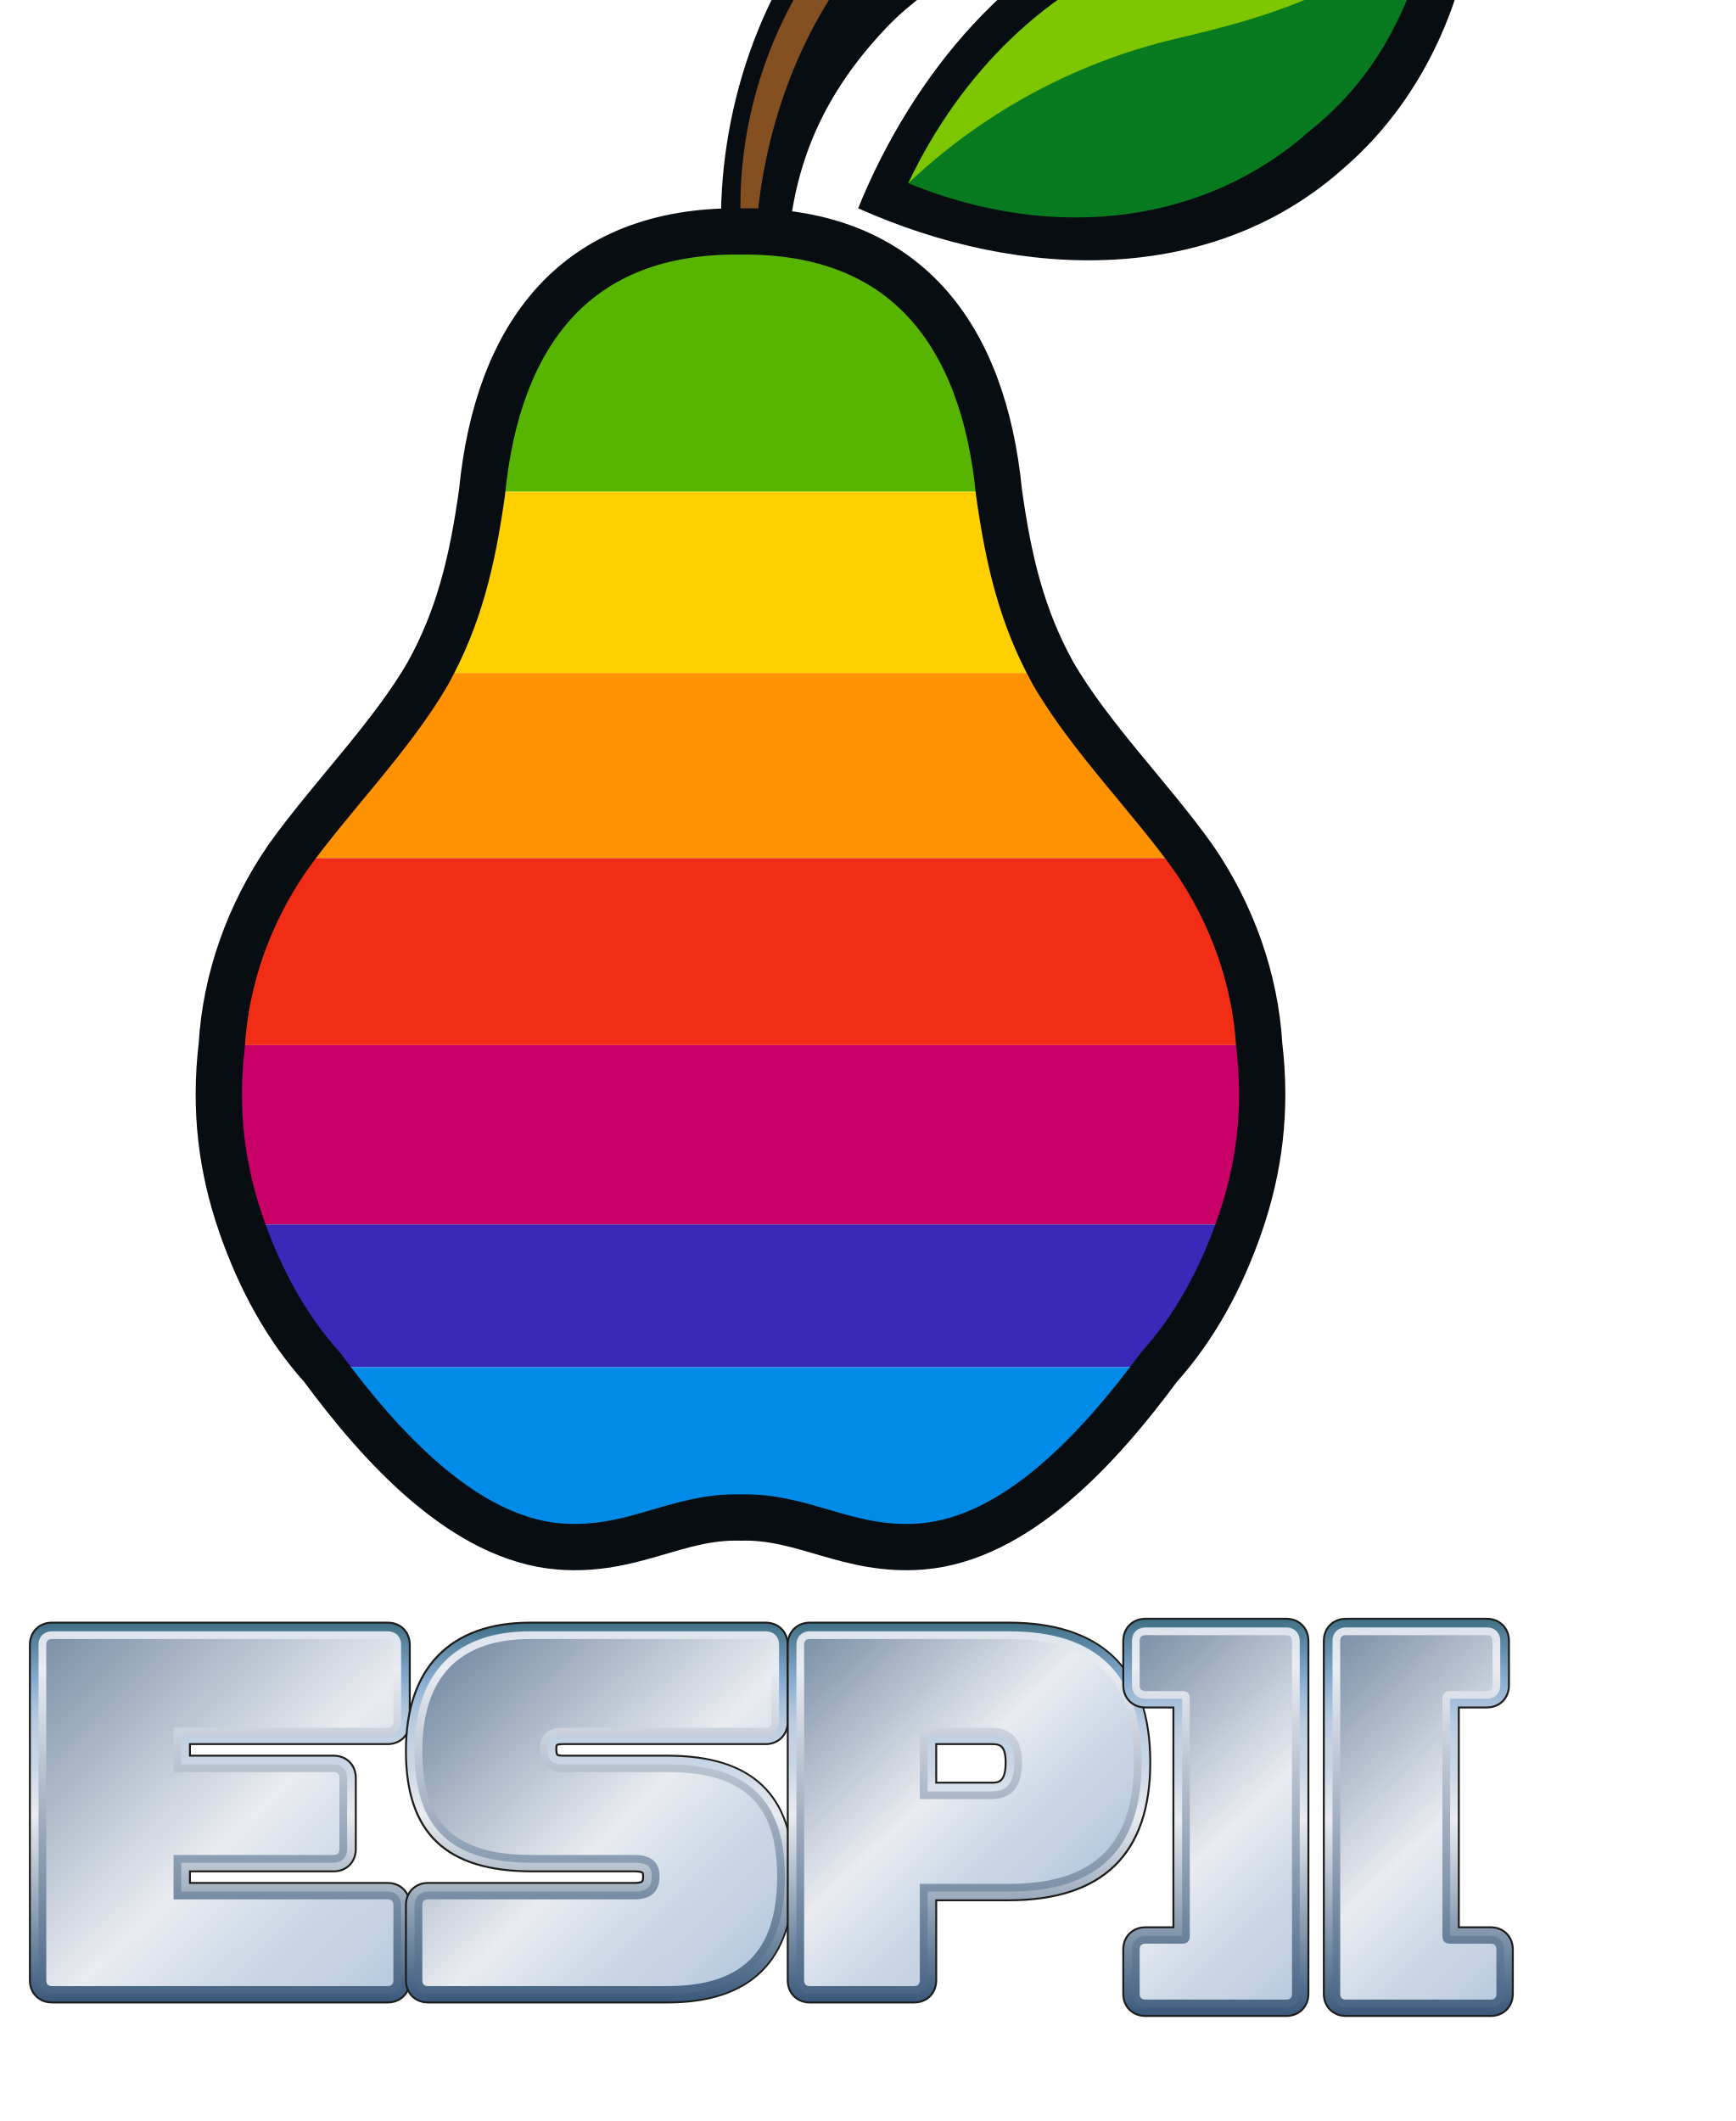
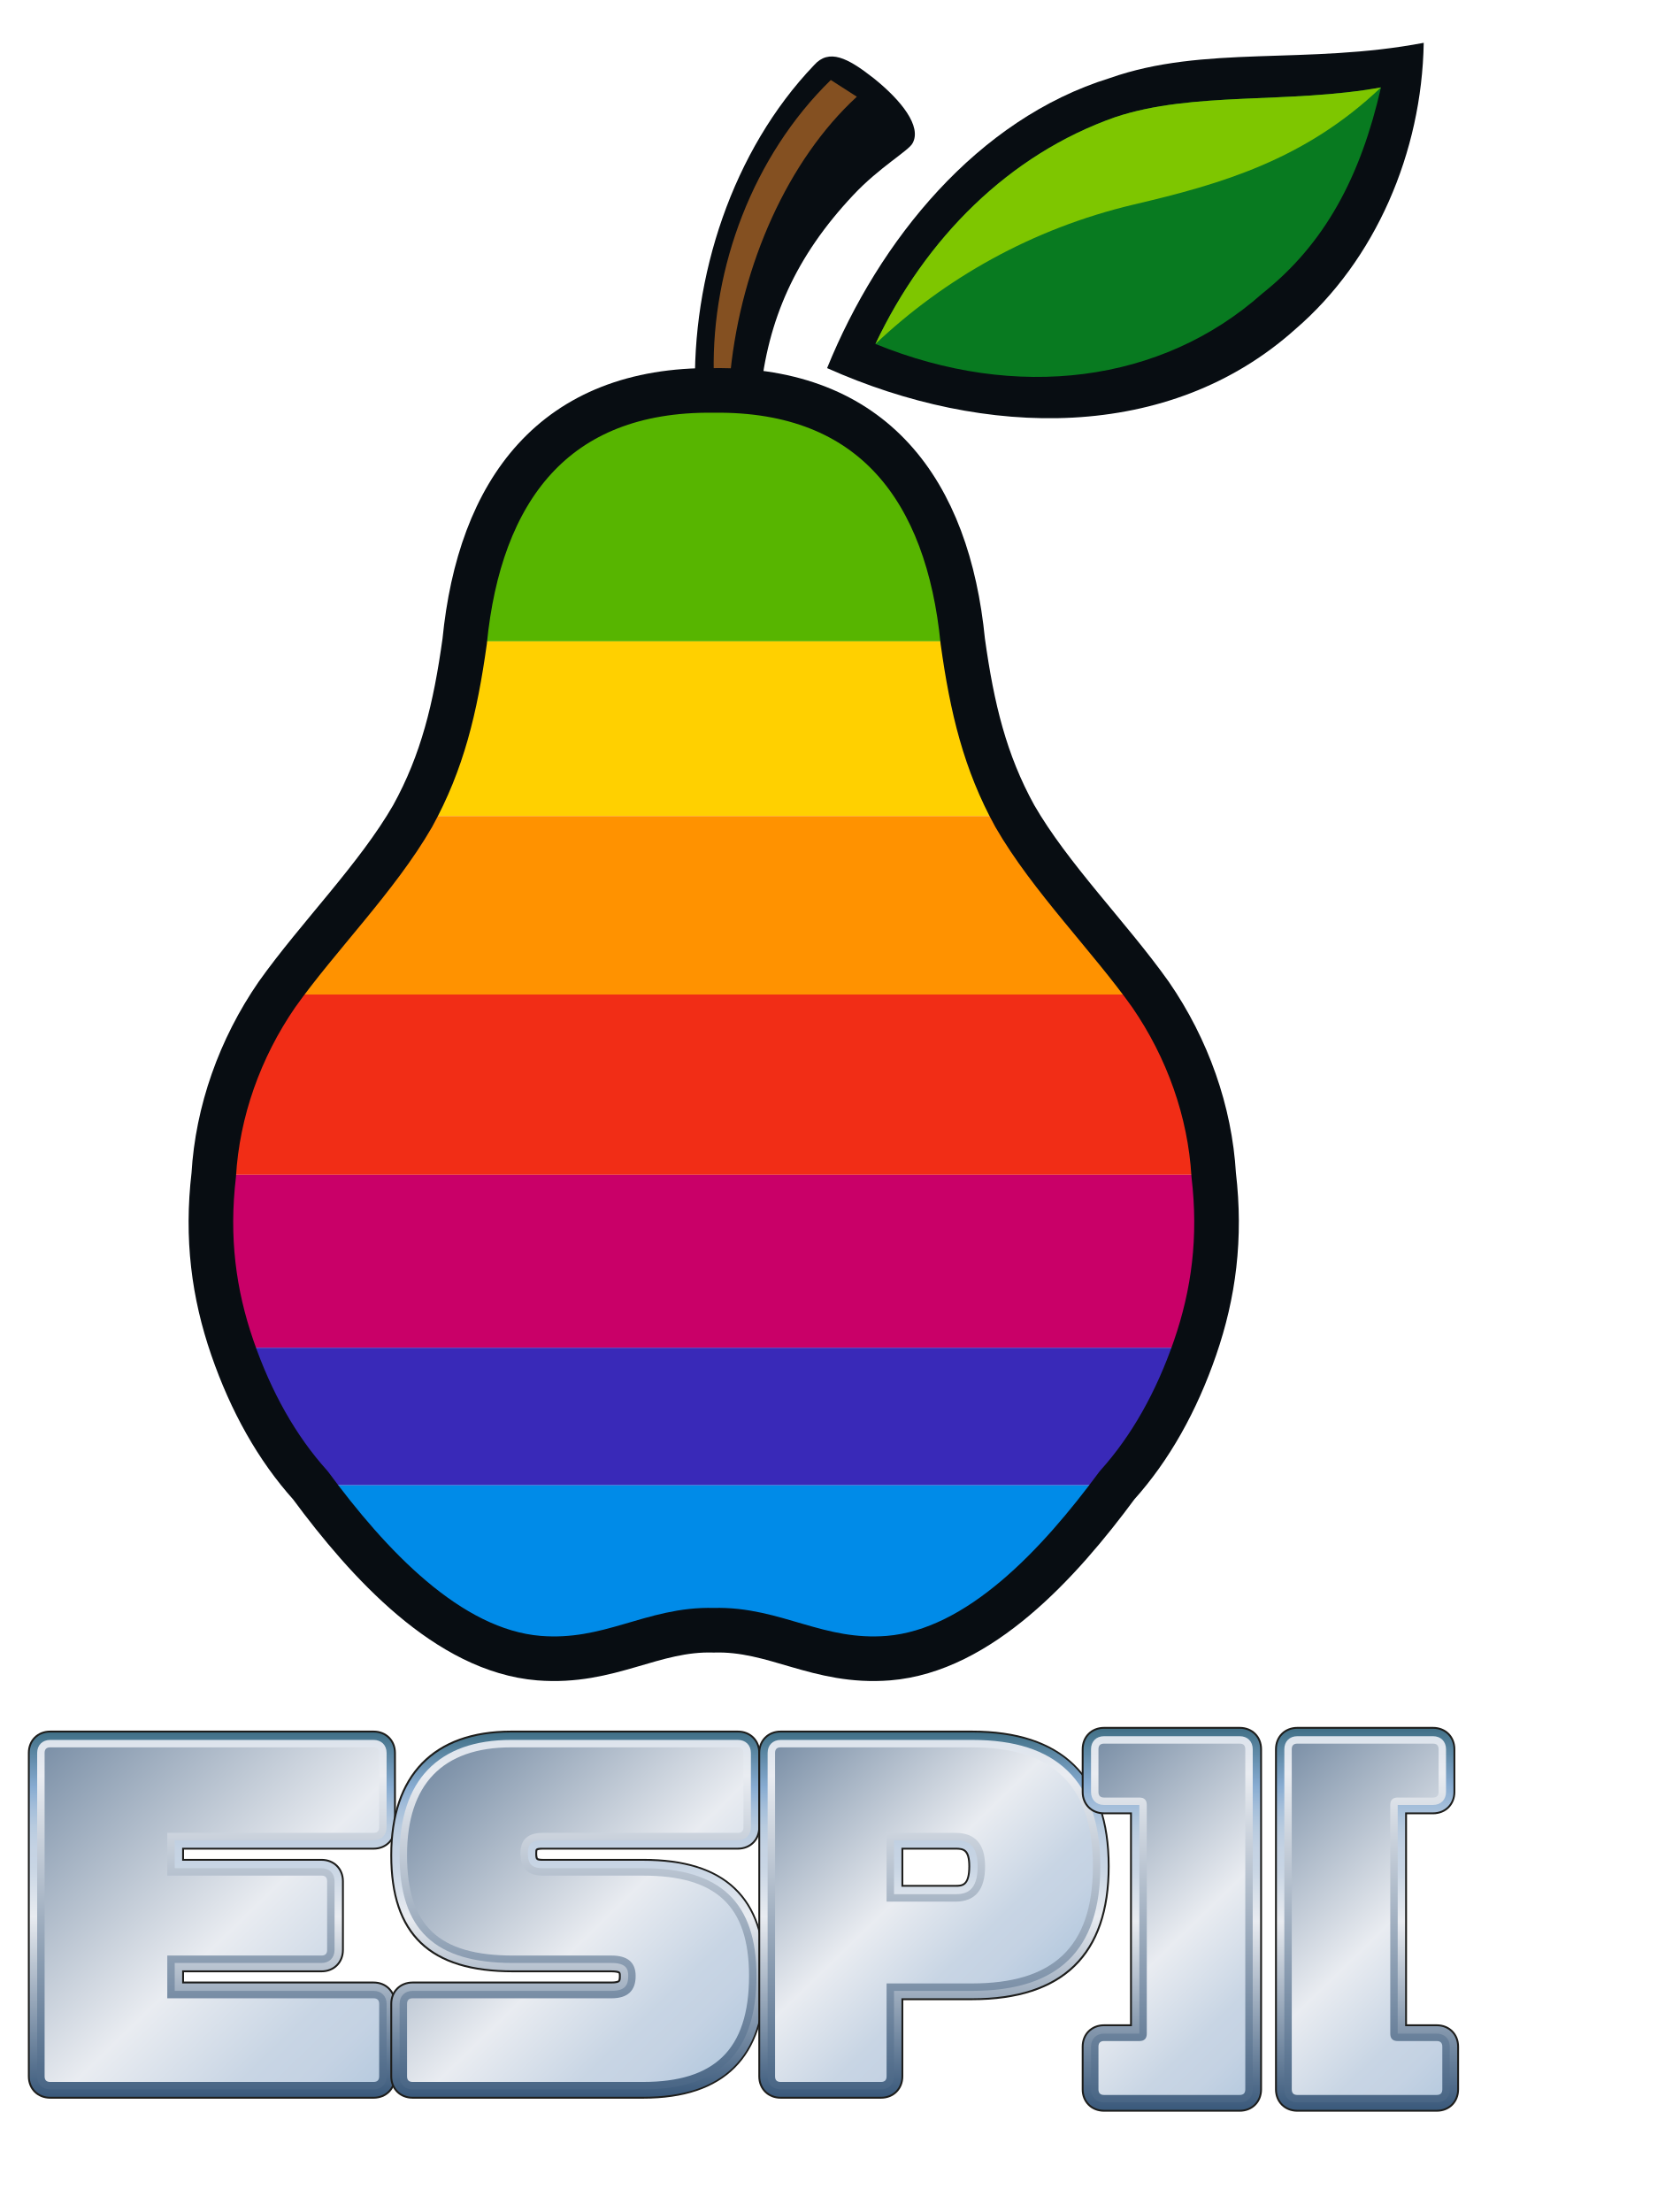
- <svg xmlns="http://www.w3.org/2000/svg" version="1.1" id="Ebene_1" x="0px" y="0px" width="900" height="1100" viewBox="-400 -540 900 1100" enable-background="new 0 0 1254 1254" xml:space="preserve">
+ <svg xmlns="http://www.w3.org/2000/svg" version="1.1" id="Ebene_1" x="0px" y="0px" width="900" height="1190" viewBox="-400 -630 900 1190" enable-background="new 0 0 1254 1254" xml:space="preserve">
  <g id="stem">
    <path fill="#080D12" d="M-26-417.967c-2-63,20-131,64-177c8-9,18-4,32,7c15,12,26,26,21,35c-2,4-18,13-32,28c-31,33-46,67-50,108   L-26-417.967z" />
    <path fill="#845021" d="M-16-429.967c-1-56,21-116,63-157l14,9c-37,34-62,90-68,148H-16z" />
  </g>
  <path fill="#080D12" d="M45-431.967c28-69,81-134,152-156c51-18,106-7,169-19c-1,59-26,117-69,154  C229-391.967,130-393.967,45-431.967z" />
  <path fill="#087A20" d="M71-444.967c27-57,72-102,129-122c42-14,93-7,143-16c-11,48-30,84-64,111  C225-423.967,147-413.967,71-444.967z" />
  <path fill="#7EC600" d="M71-444.967c27-57,72-102,129-122c42-14,93-7,143-16c-41,39-86,52-133,63  C155-506.967,108-479.967,71-444.967z" />
  <g id="pear-bands">
    <path id="green" fill="#57B500" d="M-16-419.967c-86-1-126,54-134,135h268C110-365.967,70-420.967-16-419.967z" />
    <path id="yellow" fill="#FFD000" d="M-150-284.967h268c5,36,12,65,28,94h-324C-162-219.967-155-248.967-150-284.967z" />
    <path id="orange" fill="#FF9200" d="M-178-190.967h324c19,33,51,65,73,96h-470C-229-125.967-197-157.967-178-190.967z" />
    <path id="red" fill="#F12D16" d="M-251-94.967h470c20,29,32,63,34,97h-538C-283-31.967-271-65.967-251-94.967z" />
    <path id="magenta" fill="#C90068" d="M-285,2.033h538c4,34,0,64-10,93h-518C-285,66.033-289,36.033-285,2.033z" />
    <path id="violet" fill="#3929B8" d="M-275,95.033h518c-10,29-24,54-42,74h-434C-251,149.033-265,124.033-275,95.033z" />
    <path id="blue" fill="#008BE8" d="M-233,169.033h434c-31,42-74,89-123,93c-38,3-61-16-94-15c-33-1-56,18-94,15   C-159,258.033-202,211.033-233,169.033z" />
  </g>
  <g id="pear-outline">
    <path fill="none" stroke="#080D12" stroke-width="24" stroke-linejoin="round" d="M-16-419.967c86-1,126,54,134,135   c5,36,12,65,28,94c19,33,51,65,73,96c20,29,32,63,34,97c4,34,0,64-10,93s-24,54-42,74c-31,42-74,89-123,93c-38,3-61-16-94-15   c-33-1-56,18-94,15c-49-4-92-51-123-93c-18-20-32-45-42-74s-14-59-10-93c2-34,14-68,34-97c22-31,54-63,73-96c16-29,23-58,28-94   C-142-365.967-102-420.967-16-419.967z" />
  </g>
  <g id="letter-E">
    <path fill="none" d="M-373,310.033h174c2,0,3,1,3,3v40c0,2-1,3-3,3h-111v23h83c2,0,3,1,3,3v37c0,2-1,3-3,3h-83v23h111c2,0,3,1,3,3   v39c0,2-1,3-3,3h-174c-2,0-3-1-3-3v-174C-376,311.033-375,310.033-373,310.033z" />
    <path fill="#1D1D1B" d="M-373,499.033c-6.953,0-12-5.047-12-12v-174c0-6.953,5.047-12,12-12h174c6.953,0,12,5.047,12,12v40   c0,6.953-5.047,12-12,12h-102v5h74c6.953,0,12,5.047,12,12v37c0,6.953-5.047,12-12,12h-74v5h102c6.953,0,12,5.047,12,12v39   c0,6.953-5.047,12-12,12H-373z" />
    <linearGradient id="SVGID_1_" gradientUnits="userSpaceOnUse" x1="-286" y1="514.458" x2="-286" y2="287.804">
      <stop offset="0.006" style="stop-color:#8BADD3" />
      <stop offset="0.073" style="stop-color:#3A597B" />
      <stop offset="0.5" style="stop-color:#E9ECF1" />
      <stop offset="0.618" style="stop-color:#C8D5E4" />
      <stop offset="0.665" style="stop-color:#C4D2E3" />
      <stop offset="0.713" style="stop-color:#B8CBDF" />
      <stop offset="0.76" style="stop-color:#A4BEDA" />
      <stop offset="0.807" style="stop-color:#88ACD1" />
      <stop offset="0.809" style="stop-color:#87ABD1" />
      <stop offset="1" style="stop-color:#1E5362" />
    </linearGradient>
    <path fill="url(#SVGID_1_)" d="M-373,498.033c-6.374,0-11-4.626-11-11v-174c0-6.374,4.626-11,11-11h174c6.374,0,11,4.626,11,11v40   c0,6.374-4.626,11-11,11h-103v7h75c6.374,0,11,4.626,11,11v37c0,6.374-4.626,11-11,11h-75v7h103c6.374,0,11,4.626,11,11v39   c0,6.374-4.626,11-11,11H-373z" />
    <linearGradient id="SVGID_2_" gradientUnits="userSpaceOnUse" x1="-286" y1="541.033" x2="-286" y2="109.742">
      <stop offset="0.006" style="stop-color:#8BADD3" />
      <stop offset="0.073" style="stop-color:#3A597B" />
      <stop offset="0.5" style="stop-color:#E9ECF1" />
      <stop offset="0.618" style="stop-color:#C8D5E4" />
      <stop offset="0.665" style="stop-color:#C4D2E3" />
      <stop offset="0.713" style="stop-color:#B8CBDF" />
      <stop offset="0.76" style="stop-color:#A4BEDA" />
      <stop offset="0.807" style="stop-color:#88ACD1" />
      <stop offset="0.809" style="stop-color:#87ABD1" />
      <stop offset="1" style="stop-color:#1E5362" />
    </linearGradient>
    <path fill="url(#SVGID_2_)" d="M-373,494.033c-4.187,0-7-2.813-7-7v-174c0-4.187,2.813-7,7-7h174c4.187,0,7,2.813,7,7v40   c0,4.187-2.813,7-7,7h-107v15h79c4.187,0,7,2.813,7,7v37c0,4.187-2.813,7-7,7h-79v15h107c4.187,0,7,2.813,7,7v39   c0,4.187-2.813,7-7,7H-373z" />
    <linearGradient id="SVGID_3_" gradientUnits="userSpaceOnUse" x1="-460.65" y1="220.393" x2="-93.14" y2="598.404">
      <stop offset="0.006" style="stop-color:#8BADD3" />
      <stop offset="0.073" style="stop-color:#3A597B" />
      <stop offset="0.5" style="stop-color:#E9ECF1" />
      <stop offset="0.618" style="stop-color:#C8D5E4" />
      <stop offset="0.665" style="stop-color:#C4D2E3" />
      <stop offset="0.713" style="stop-color:#B8CBDF" />
      <stop offset="0.76" style="stop-color:#A4BEDA" />
      <stop offset="0.807" style="stop-color:#88ACD1" />
      <stop offset="0.809" style="stop-color:#87ABD1" />
      <stop offset="1" style="stop-color:#1E5362" />
    </linearGradient>
    <path fill="url(#SVGID_3_)" d="M-373,310.033h174c2,0,3,1,3,3v40c0,2-1,3-3,3h-111v23h83c2,0,3,1,3,3v37c0,2-1,3-3,3h-83v23h111   c2,0,3,1,3,3v39c0,2-1,3-3,3h-174c-2,0-3-1-3-3v-174C-376,311.033-375,310.033-373,310.033z" />
  </g>
  <g id="letter-S">
    <path fill="none" d="M-125,310.033H-3c2,0,3,1,3,3v40c0,2-1,3-3,3h-105c-8,0-12,3.667-12,11c0,8,4,12,12,12h54c39,0,57,16,57,54   c0,40-19,57-57,57h-124c-2,0-3-1-3-3v-39c0-2,1-3,3-3h107c8.666,0,13-4,13-12c0-7.333-4.334-11-13-11h-53c-40,0-57-16-57-54   S-162,310.033-125,310.033z" />
    <path fill="#1D1D1B" d="M-178,499.033c-6.953,0-12-5.047-12-12v-39c0-6.953,5.047-12,12-12h107c2.379,0,3.456-0.455,3.647-0.615   l0,0c-0.007,0,0.353-0.584,0.353-2.385c0-0.803-0.098-1.24-0.157-1.428c-0.313-0.155-1.383-0.572-3.843-0.572h-53   c-45.028,0-66-20.019-66-63c0-43.206,23.084-67,65-67H-3c6.953,0,12,5.047,12,12v40c0,6.953-5.047,12-12,12h-105   c-1.558,0-2.454,0.219-2.824,0.363c-0.07,0.236-0.176,0.741-0.176,1.637c0,1.676,0.279,2.417,0.375,2.625   c0.207,0.097,0.949,0.375,2.625,0.375h54c44.411,0,66,20.607,66,63c0,43.794-22.206,66-66,66H-178z" />
    <linearGradient id="SVGID_4_" gradientUnits="userSpaceOnUse" x1="-89" y1="514.458" x2="-89" y2="287.804">
      <stop offset="0.006" style="stop-color:#8BADD3" />
      <stop offset="0.073" style="stop-color:#3A597B" />
      <stop offset="0.5" style="stop-color:#E9ECF1" />
      <stop offset="0.618" style="stop-color:#C8D5E4" />
      <stop offset="0.665" style="stop-color:#C4D2E3" />
      <stop offset="0.713" style="stop-color:#B8CBDF" />
      <stop offset="0.76" style="stop-color:#A4BEDA" />
      <stop offset="0.807" style="stop-color:#88ACD1" />
      <stop offset="0.809" style="stop-color:#87ABD1" />
      <stop offset="1" style="stop-color:#1E5362" />
    </linearGradient>
    <path fill="url(#SVGID_4_)" d="M-178,498.033c-6.374,0-11-4.626-11-11v-39c0-6.374,4.626-11,11-11h107c5,0,5-1.171,5-4   c0-2.06,0-3-5-3h-53c-44.346,0-65-19.701-65-62c0-42.561,22.729-66,64-66H-3c6.374,0,11,4.626,11,11v40c0,6.374-4.626,11-11,11   h-105c-4,0-4,0.576-4,3c0,3.589,0.411,4,4,4h54c21.948,0,37.84,4.875,48.583,14.901C5.63,396.245,11,411.651,11,433.033   c0,22.207-5.453,38.311-16.669,49.232c-10.897,10.61-26.707,15.768-48.331,15.768H-178z" />
    <linearGradient id="SVGID_5_" gradientUnits="userSpaceOnUse" x1="-89" y1="541.033" x2="-89" y2="109.742">
      <stop offset="0.006" style="stop-color:#8BADD3" />
      <stop offset="0.073" style="stop-color:#3A597B" />
      <stop offset="0.5" style="stop-color:#E9ECF1" />
      <stop offset="0.618" style="stop-color:#C8D5E4" />
      <stop offset="0.665" style="stop-color:#C4D2E3" />
      <stop offset="0.713" style="stop-color:#B8CBDF" />
      <stop offset="0.76" style="stop-color:#A4BEDA" />
      <stop offset="0.807" style="stop-color:#88ACD1" />
      <stop offset="0.809" style="stop-color:#87ABD1" />
      <stop offset="1" style="stop-color:#1E5362" />
    </linearGradient>
    <path fill="url(#SVGID_5_)" d="M-178,494.033c-4.187,0-7-2.813-7-7v-39c0-4.187,2.813-7,7-7h107c7.469,0,9-3.198,9-8   c0-3.387-0.695-7-9-7h-53c-42.187,0-61-17.888-61-58c0-20.02,5.128-35.504,15.242-46.022   c10.194-10.602,25.253-15.978,44.758-15.978H-3c4.187,0,7,2.813,7,7v40c0,4.187-2.813,7-7,7h-105c-6.662,0-8,2.678-8,7   c0,5.757,2.243,8,8,8h54c41.617,0,61,18.43,61,58c0,41.047-19.953,61-61,61H-178z" />
    <linearGradient id="SVGID_6_" gradientUnits="userSpaceOnUse" x1="-239.858" y1="246.407" x2="76.542" y2="571.847">
      <stop offset="0.006" style="stop-color:#8BADD3" />
      <stop offset="0.073" style="stop-color:#3A597B" />
      <stop offset="0.5" style="stop-color:#E9ECF1" />
      <stop offset="0.618" style="stop-color:#C8D5E4" />
      <stop offset="0.665" style="stop-color:#C4D2E3" />
      <stop offset="0.713" style="stop-color:#B8CBDF" />
      <stop offset="0.76" style="stop-color:#A4BEDA" />
      <stop offset="0.807" style="stop-color:#88ACD1" />
      <stop offset="0.809" style="stop-color:#87ABD1" />
      <stop offset="1" style="stop-color:#1E5362" />
    </linearGradient>
    <path fill="url(#SVGID_6_)" d="M-125,310.033H-3c2,0,3,1,3,3v40c0,2-1,3-3,3h-105c-8,0-12,3.667-12,11c0,8,4,12,12,12h54   c39,0,57,16,57,54c0,40-19,57-57,57h-124c-2,0-3-1-3-3v-39c0-2,1-3,3-3h107c8.666,0,13-4,13-12c0-7.333-4.334-11-13-11h-53   c-40,0-57-16-57-54S-162,310.033-125,310.033z" />
  </g>
  <g id="letter-P">
    <path fill="none" d="M20,310.033h103c43,0,65,20,65,64s-22,63-65,63H77v50c0,2-1,3-3,3H20c-2,0-3-1-3-3v-174   C17,311.033,18,310.033,20,310.033z M77,356.033v37h37c10.666,0,16-6.333,16-19c0-12-5.334-18-16-18H77z" />
    <path fill="#1D1D1B" d="M20,499.033c-6.953,0-12-5.047-12-12v-174c0-6.953,5.047-12,12-12h103c24.025,0,42.488,6.064,54.876,18.025   C190.566,331.311,197,349.807,197,374.033c0,47.776-24.897,72-74,72H86v41c0,6.953-5.047,12-12,12H20z M114,384.033c3.6,0,7,0,7-10   c0-9-3.244-9-7-9H86v19H114z" />
    <linearGradient id="SVGID_7_" gradientUnits="userSpaceOnUse" x1="102.5" y1="514.458" x2="102.5" y2="287.804">
      <stop offset="0.006" style="stop-color:#8BADD3" />
      <stop offset="0.073" style="stop-color:#3A597B" />
      <stop offset="0.5" style="stop-color:#E9ECF1" />
      <stop offset="0.618" style="stop-color:#C8D5E4" />
      <stop offset="0.665" style="stop-color:#C4D2E3" />
      <stop offset="0.713" style="stop-color:#B8CBDF" />
      <stop offset="0.76" style="stop-color:#A4BEDA" />
      <stop offset="0.807" style="stop-color:#88ACD1" />
      <stop offset="0.809" style="stop-color:#87ABD1" />
      <stop offset="1" style="stop-color:#1E5362" />
    </linearGradient>
    <path fill="url(#SVGID_7_)" d="M20,498.033c-6.374,0-11-4.626-11-11v-174c0-6.374,4.626-11,11-11h103c48.439,0,73,24.224,73,72   c0,47.112-24.561,71-73,71H85v42c0,6.374-4.626,11-11,11H20z M114,385.033c3.564,0,8,0,8-11c0-9.283-3.316-10-8-10H85v21H114z" />
    <linearGradient id="SVGID_8_" gradientUnits="userSpaceOnUse" x1="102.5" y1="541.033" x2="102.5" y2="109.742">
      <stop offset="0.006" style="stop-color:#8BADD3" />
      <stop offset="0.073" style="stop-color:#3A597B" />
      <stop offset="0.5" style="stop-color:#E9ECF1" />
      <stop offset="0.618" style="stop-color:#C8D5E4" />
      <stop offset="0.665" style="stop-color:#C4D2E3" />
      <stop offset="0.713" style="stop-color:#B8CBDF" />
      <stop offset="0.76" style="stop-color:#A4BEDA" />
      <stop offset="0.807" style="stop-color:#88ACD1" />
      <stop offset="0.809" style="stop-color:#87ABD1" />
      <stop offset="1" style="stop-color:#1E5362" />
    </linearGradient>
    <path fill="url(#SVGID_8_)" d="M20,494.033c-4.187,0-7-2.813-7-7v-174c0-4.187,2.813-7,7-7h103   c23.004,0,39.819,5.437,51.403,16.623C186.08,333.929,192,351.215,192,374.033c0,45.084-22.57,67-69,67H81v46c0,4.187-2.813,7-7,7   H20z M114,389.033c5.934,0,12-1.782,12-15c0-12.337-6.066-14-12-14H81v29H114z" />
    <linearGradient id="SVGID_9_" gradientUnits="userSpaceOnUse" x1="-55.207" y1="253.214" x2="217.112" y2="533.314">
      <stop offset="0.006" style="stop-color:#8BADD3" />
      <stop offset="0.073" style="stop-color:#3A597B" />
      <stop offset="0.5" style="stop-color:#E9ECF1" />
      <stop offset="0.618" style="stop-color:#C8D5E4" />
      <stop offset="0.665" style="stop-color:#C4D2E3" />
      <stop offset="0.713" style="stop-color:#B8CBDF" />
      <stop offset="0.76" style="stop-color:#A4BEDA" />
      <stop offset="0.807" style="stop-color:#88ACD1" />
      <stop offset="0.809" style="stop-color:#87ABD1" />
      <stop offset="1" style="stop-color:#1E5362" />
    </linearGradient>
    <path fill="url(#SVGID_9_)" d="M20,310.033h103c43,0,65,20,65,64s-22,63-65,63H77v50c0,2-1,3-3,3H20c-2,0-3-1-3-3v-174   C17,311.033,18,310.033,20,310.033z M77,356.033v37h37c10.666,0,16-6.333,16-19c0-12-5.334-18-16-18H77z" />
  </g>
  <g id="bracket-right">
    <path fill="none" d="M194,308.033h73c2,0,3,1,3,3v183c0,2-1,3-3,3h-73c-2,0-3-1-3-3v-23c0-2,1-3,3-3h19c2.666,0,4-1.333,4-4v-123   c0-2.667-1.334-4-4-4h-19c-2,0-3-1-3-3v-23C191,309.033,192,308.033,194,308.033z" />
    <path fill="#1D1D1B" d="M194,506.033c-6.953,0-12-5.047-12-12v-23c0-6.953,5.047-12,12-12h14v-113h-14c-6.953,0-12-5.047-12-12v-23   c0-6.953,5.047-12,12-12h73c6.953,0,12,5.047,12,12v183c0,6.953-5.047,12-12,12H194z" />
    <linearGradient id="SVGID_10_" gradientUnits="userSpaceOnUse" x1="230.5" y1="522.212" x2="230.5" y2="285.15">
      <stop offset="0.006" style="stop-color:#8BADD3" />
      <stop offset="0.073" style="stop-color:#3A597B" />
      <stop offset="0.5" style="stop-color:#E9ECF1" />
      <stop offset="0.618" style="stop-color:#C8D5E4" />
      <stop offset="0.665" style="stop-color:#C4D2E3" />
      <stop offset="0.713" style="stop-color:#B8CBDF" />
      <stop offset="0.76" style="stop-color:#A4BEDA" />
      <stop offset="0.807" style="stop-color:#88ACD1" />
      <stop offset="0.809" style="stop-color:#87ABD1" />
      <stop offset="1" style="stop-color:#1E5362" />
    </linearGradient>
    <path fill="url(#SVGID_10_)" d="M194,505.033c-6.374,0-11-4.626-11-11v-23c0-6.374,4.626-11,11-11h15v-115h-15   c-6.374,0-11-4.626-11-11v-23c0-6.374,4.626-11,11-11h73c6.374,0,11,4.626,11,11v183c0,6.374-4.626,11-11,11H194z" />
    <linearGradient id="SVGID_11_" gradientUnits="userSpaceOnUse" x1="230.5" y1="550.283" x2="230.5" y2="98.346">
      <stop offset="0.006" style="stop-color:#8BADD3" />
      <stop offset="0.073" style="stop-color:#3A597B" />
      <stop offset="0.5" style="stop-color:#E9ECF1" />
      <stop offset="0.618" style="stop-color:#C8D5E4" />
      <stop offset="0.665" style="stop-color:#C4D2E3" />
      <stop offset="0.713" style="stop-color:#B8CBDF" />
      <stop offset="0.76" style="stop-color:#A4BEDA" />
      <stop offset="0.807" style="stop-color:#88ACD1" />
      <stop offset="0.809" style="stop-color:#87ABD1" />
      <stop offset="1" style="stop-color:#1E5362" />
    </linearGradient>
    <path fill="url(#SVGID_11_)" d="M194,501.033c-4.187,0-7-2.813-7-7v-23c0-4.187,2.813-7,7-7h19v-123h-19c-4.187,0-7-2.813-7-7v-23   c0-4.187,2.813-7,7-7h73c4.187,0,7,2.813,7,7v183c0,4.187-2.813,7-7,7H194z" />
    <linearGradient id="SVGID_12_" gradientUnits="userSpaceOnUse" x1="100.101" y1="268.408" x2="374.496" y2="550.643">
      <stop offset="0.006" style="stop-color:#8BADD3" />
      <stop offset="0.073" style="stop-color:#3A597B" />
      <stop offset="0.5" style="stop-color:#E9ECF1" />
      <stop offset="0.618" style="stop-color:#C8D5E4" />
      <stop offset="0.665" style="stop-color:#C4D2E3" />
      <stop offset="0.713" style="stop-color:#B8CBDF" />
      <stop offset="0.76" style="stop-color:#A4BEDA" />
      <stop offset="0.807" style="stop-color:#88ACD1" />
      <stop offset="0.809" style="stop-color:#87ABD1" />
      <stop offset="1" style="stop-color:#1E5362" />
    </linearGradient>
    <path fill="url(#SVGID_12_)" d="M194,308.033h73c2,0,3,1,3,3v183c0,2-1,3-3,3h-73c-2,0-3-1-3-3v-23c0-2,1-3,3-3h19   c2.666,0,4-1.333,4-4v-123c0-2.667-1.334-4-4-4h-19c-2,0-3-1-3-3v-23C191,309.033,192,308.033,194,308.033z" />
  </g>
  <g id="bracket-left">
    <path fill="none" d="M298,308.033h73c2,0,3,1,3,3v23c0,2-1,3-3,3h-19c-2.667,0-4,1.333-4,4v123c0,2.667,1.333,4,4,4h21c2,0,3,1,3,3   v23c0,2-1,3-3,3h-75c-2,0-3-1-3-3v-183C295,309.033,296,308.033,298,308.033z" />
    <path fill="#1D1D1B" d="M298,506.033c-6.953,0-12-5.047-12-12v-183c0-6.953,5.047-12,12-12h73c6.953,0,12,5.047,12,12v23   c0,6.953-5.047,12-12,12h-14v113h16c6.953,0,12,5.047,12,12v23c0,6.953-5.047,12-12,12H298z" />
    <linearGradient id="SVGID_13_" gradientUnits="userSpaceOnUse" x1="335.5" y1="522.212" x2="335.5" y2="285.15">
      <stop offset="0.006" style="stop-color:#8BADD3" />
      <stop offset="0.073" style="stop-color:#3A597B" />
      <stop offset="0.5" style="stop-color:#E9ECF1" />
      <stop offset="0.618" style="stop-color:#C8D5E4" />
      <stop offset="0.665" style="stop-color:#C4D2E3" />
      <stop offset="0.713" style="stop-color:#B8CBDF" />
      <stop offset="0.76" style="stop-color:#A4BEDA" />
      <stop offset="0.807" style="stop-color:#88ACD1" />
      <stop offset="0.809" style="stop-color:#87ABD1" />
      <stop offset="1" style="stop-color:#1E5362" />
    </linearGradient>
    <path fill="url(#SVGID_13_)" d="M298,505.033c-6.374,0-11-4.626-11-11v-183c0-6.374,4.626-11,11-11h73c6.374,0,11,4.626,11,11v23   c0,6.374-4.626,11-11,11h-15v115h17c6.374,0,11,4.626,11,11v23c0,6.374-4.626,11-11,11H298z" />
    <linearGradient id="SVGID_14_" gradientUnits="userSpaceOnUse" x1="335.5" y1="550.283" x2="335.5" y2="98.346">
      <stop offset="0.006" style="stop-color:#8BADD3" />
      <stop offset="0.073" style="stop-color:#3A597B" />
      <stop offset="0.5" style="stop-color:#E9ECF1" />
      <stop offset="0.618" style="stop-color:#C8D5E4" />
      <stop offset="0.665" style="stop-color:#C4D2E3" />
      <stop offset="0.713" style="stop-color:#B8CBDF" />
      <stop offset="0.76" style="stop-color:#A4BEDA" />
      <stop offset="0.807" style="stop-color:#88ACD1" />
      <stop offset="0.809" style="stop-color:#87ABD1" />
      <stop offset="1" style="stop-color:#1E5362" />
    </linearGradient>
    <path fill="url(#SVGID_14_)" d="M298,501.033c-4.187,0-7-2.813-7-7v-183c0-4.187,2.813-7,7-7h73c4.187,0,7,2.813,7,7v23   c0,4.187-2.813,7-7,7h-19v123h21c4.187,0,7,2.813,7,7v23c0,4.187-2.813,7-7,7H298z" />
    <linearGradient id="SVGID_15_" gradientUnits="userSpaceOnUse" x1="203.621" y1="267.916" x2="480.047" y2="552.239">
      <stop offset="0.006" style="stop-color:#8BADD3" />
      <stop offset="0.073" style="stop-color:#3A597B" />
      <stop offset="0.5" style="stop-color:#E9ECF1" />
      <stop offset="0.618" style="stop-color:#C8D5E4" />
      <stop offset="0.665" style="stop-color:#C4D2E3" />
      <stop offset="0.713" style="stop-color:#B8CBDF" />
      <stop offset="0.76" style="stop-color:#A4BEDA" />
      <stop offset="0.807" style="stop-color:#88ACD1" />
      <stop offset="0.809" style="stop-color:#87ABD1" />
      <stop offset="1" style="stop-color:#1E5362" />
    </linearGradient>
    <path fill="url(#SVGID_15_)" d="M298,308.033h73c2,0,3,1,3,3v23c0,2-1,3-3,3h-19c-2.667,0-4,1.333-4,4v123c0,2.667,1.333,4,4,4h21   c2,0,3,1,3,3v23c0,2-1,3-3,3h-75c-2,0-3-1-3-3v-183C295,309.033,296,308.033,298,308.033z" />
  </g>
</svg>
